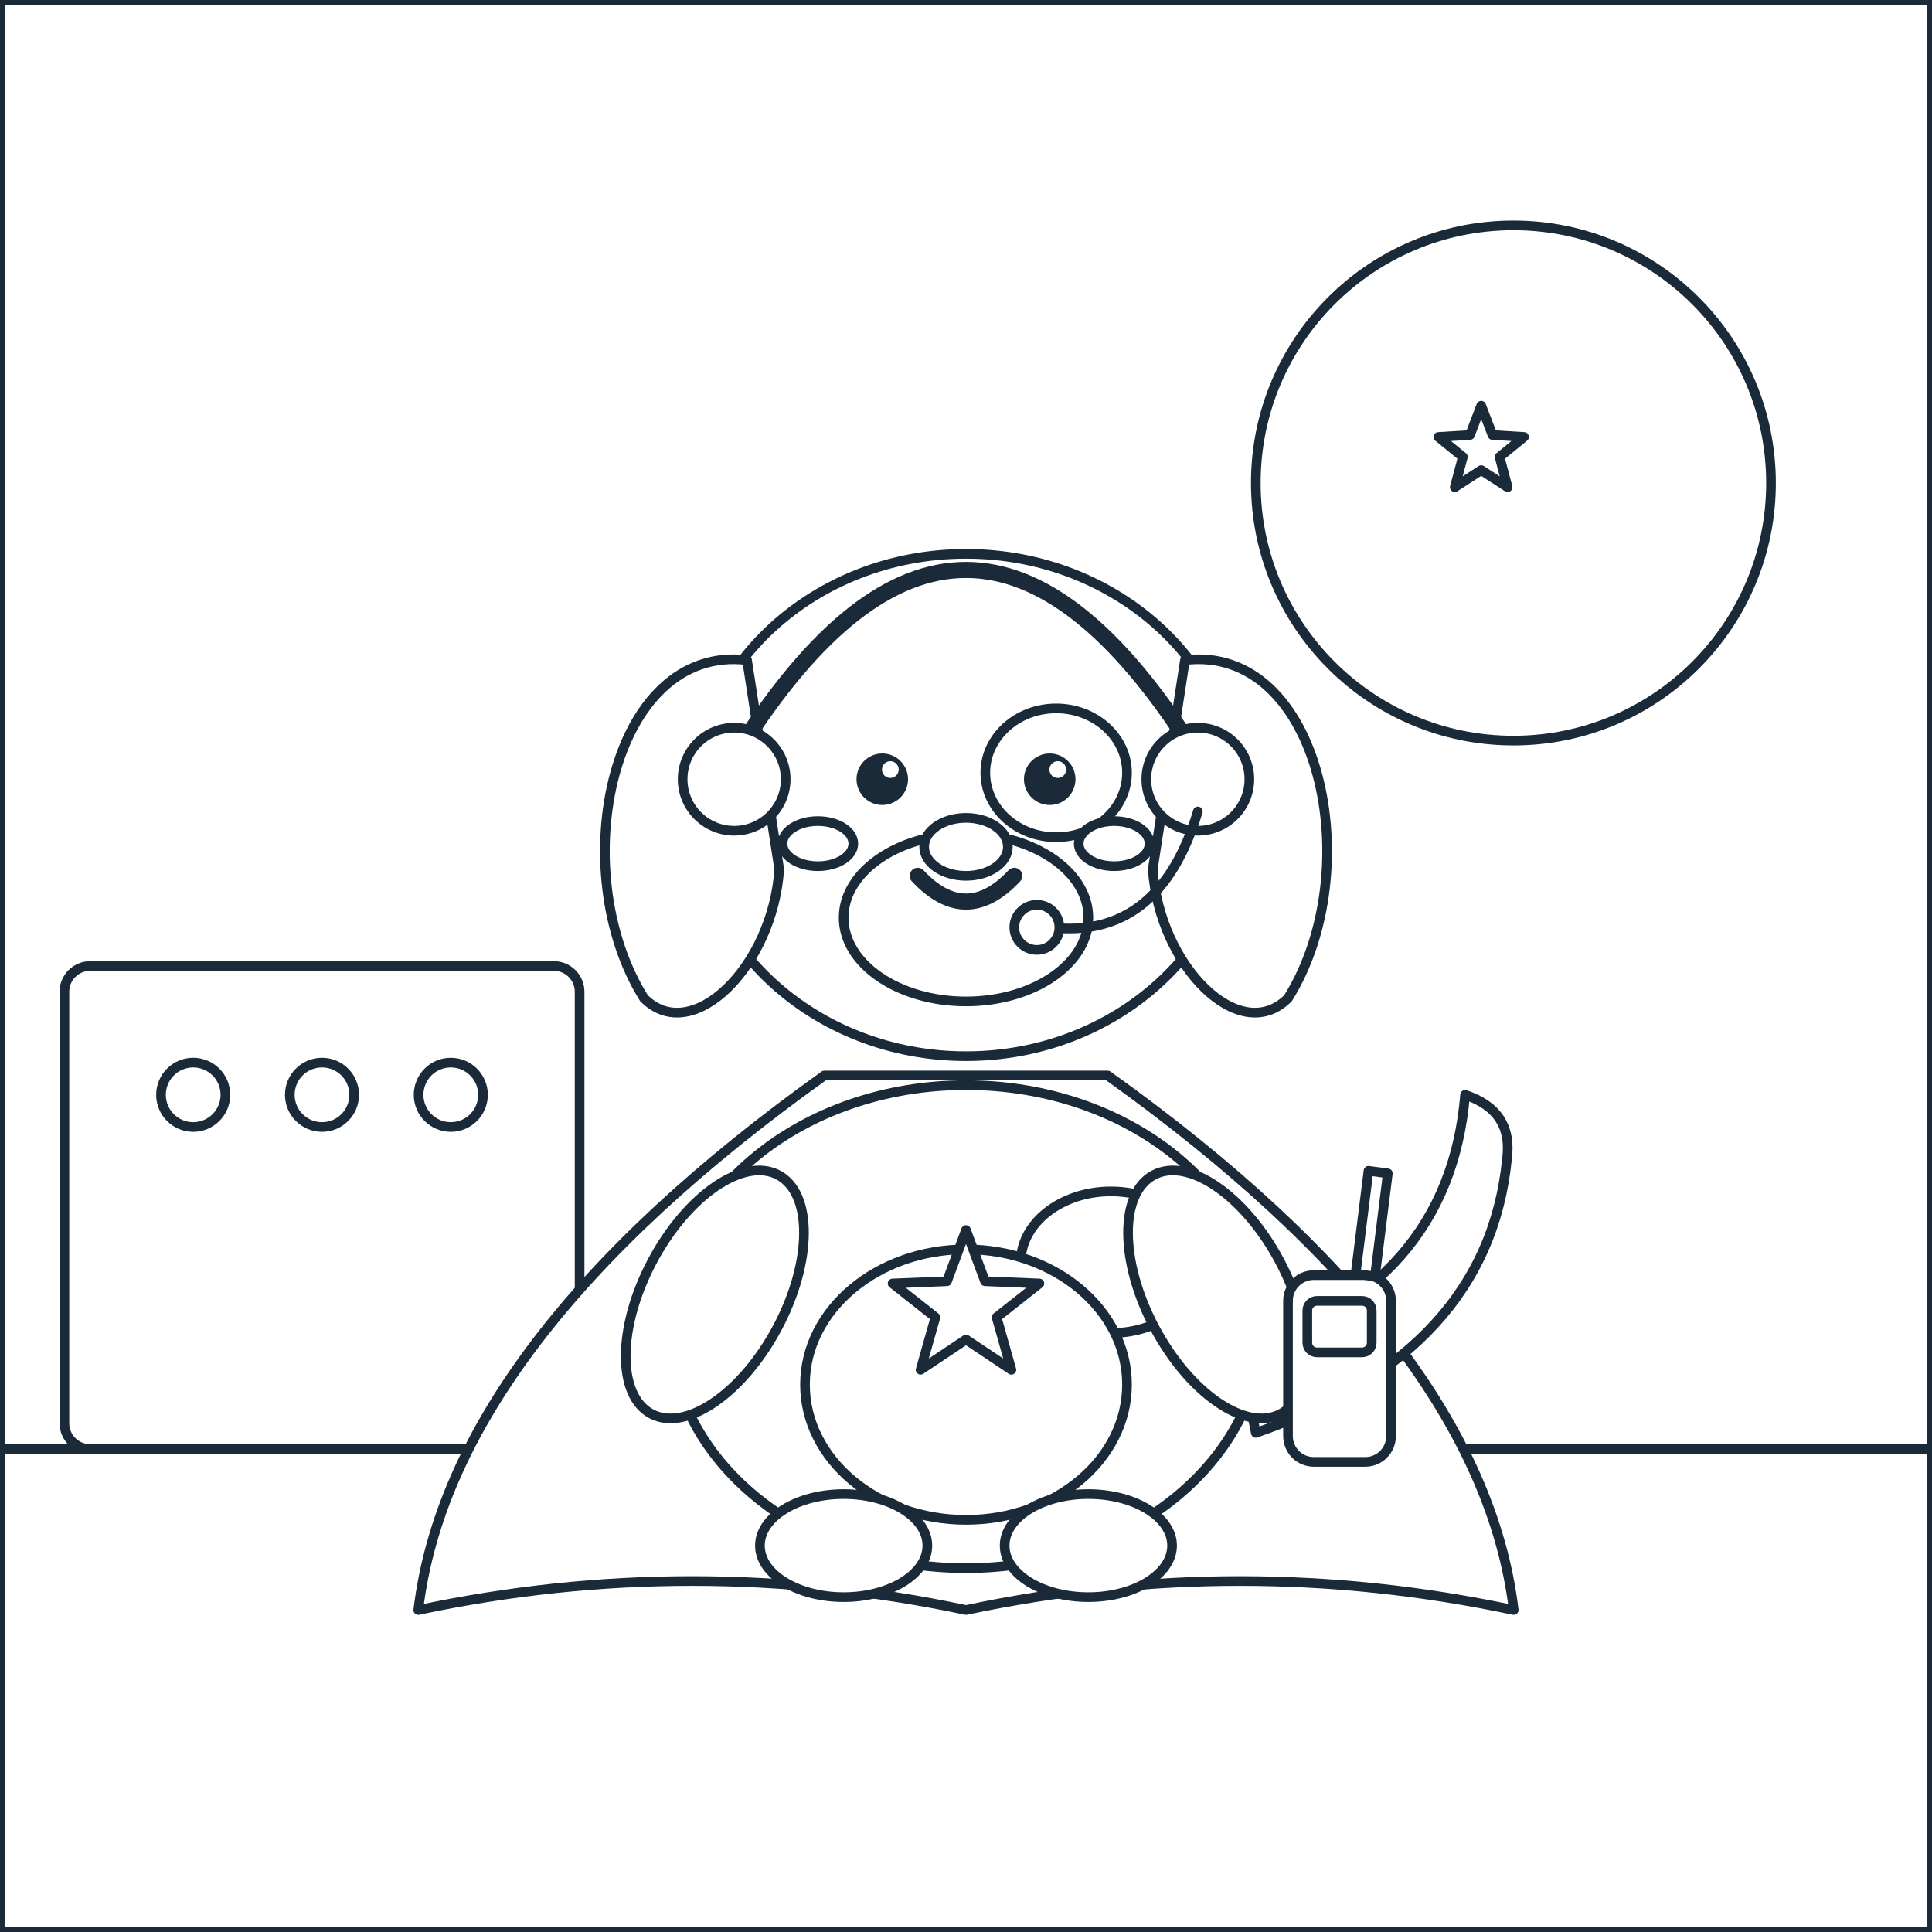
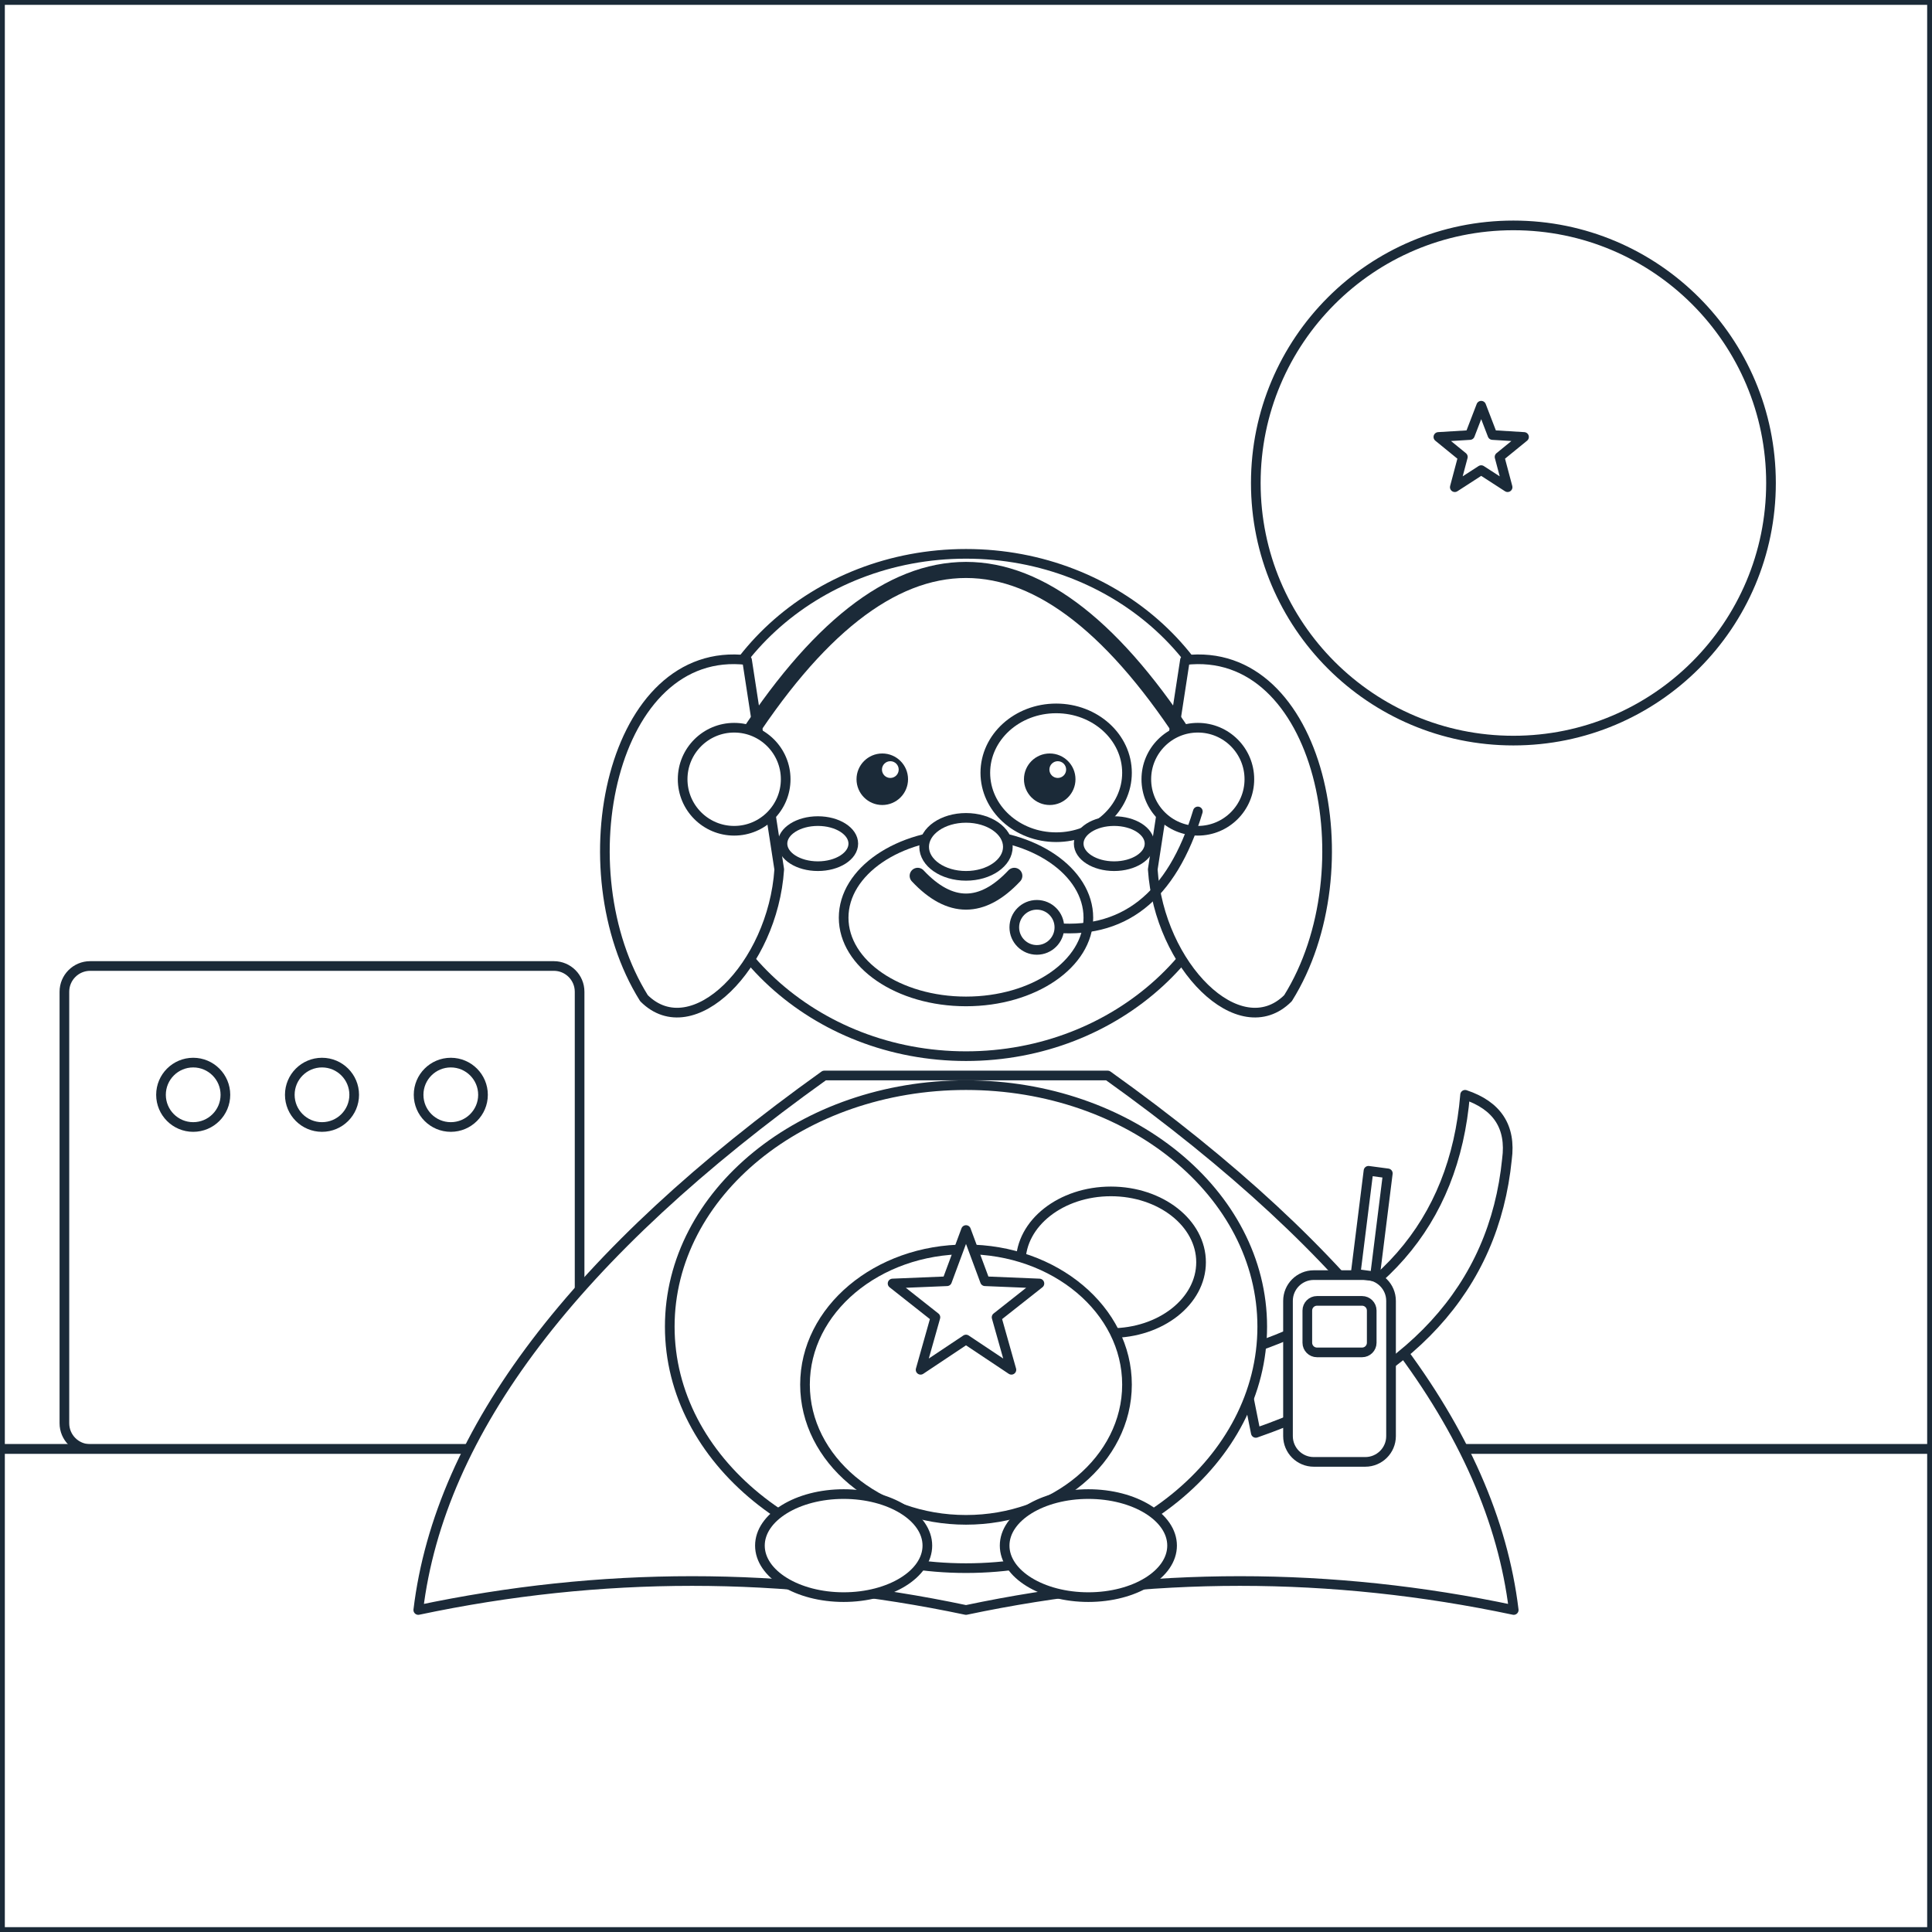
<svg xmlns="http://www.w3.org/2000/svg" viewBox="0 0 600 600" data-picture="cho-sieu-thu--chi-huy-doi">
  <g class="scene-back">
    <rect x="0" y="0" width="600" height="600" rx="0" id="r-nen-troi" data-region="nen-troi" class="region" fill="#FFFFFF" stroke="#1B2A38" stroke-width="3" stroke-linejoin="round" />
    <rect x="0" y="0" width="600" height="450" rx="0" id="r-tuong-tram" data-region="tuong-tram" class="region" fill="#FFFFFF" stroke="#1B2A38" stroke-width="3" stroke-linejoin="round" />
    <ellipse cx="470" cy="150" rx="80" ry="80" id="r-cua-so-tron-tram" data-region="cua-so-tron-tram" class="region" fill="#FFFFFF" stroke="#1B2A38" stroke-width="3" stroke-linejoin="round" />
    <polygon points="460,126 463.5,135.1 473.3,135.7 465.7,141.9 468.2,151.3 460,146 451.8,151.3 454.3,141.9 446.7,135.7 456.5,135.1" id="r-sao-cua-so-tram" data-region="sao-cua-so-tram" class="region" fill="#FFFFFF" stroke="#1B2A38" stroke-width="3" stroke-linejoin="round" />
    <rect x="20" y="300" width="160" height="150" rx="8" id="r-bang-dieu-khien" data-region="bang-dieu-khien" class="region" fill="#FFFFFF" stroke="#1B2A38" stroke-width="3" stroke-linejoin="round" />
    <ellipse cx="60" cy="340" rx="10" ry="10" id="r-nut-1" data-region="nut-1" class="region" fill="#FFFFFF" stroke="#1B2A38" stroke-width="3" stroke-linejoin="round" />
    <ellipse cx="100" cy="340" rx="10" ry="10" id="r-nut-2" data-region="nut-2" class="region" fill="#FFFFFF" stroke="#1B2A38" stroke-width="3" stroke-linejoin="round" />
    <ellipse cx="140" cy="340" rx="10" ry="10" id="r-nut-3" data-region="nut-3" class="region" fill="#FFFFFF" stroke="#1B2A38" stroke-width="3" stroke-linejoin="round" />
    <rect x="0" y="450" width="600" height="150" rx="0" id="r-san-nha" data-region="san-nha" class="region" fill="#FFFFFF" stroke="#1B2A38" stroke-width="3" stroke-linejoin="round" />
  </g>
  <g id="subject" class="subject anim-bounce">
    <path d="M 256 334 L 344 334 Q 460.1 417 470.1 500 Q 385.1 482 300 500 Q 214.9 482 129.9 500 Q 139.9 417 256 334 Z" id="r-ao-choang" data-region="ao-choang" class="region" fill="#FFFFFF" stroke="#1B2A38" stroke-width="3" stroke-linejoin="round" />
    <path d="M 385 420 Q 450 400 455 340 Q 470 345 468 360 Q 462 420 390 445 Z" id="r-duoi" data-region="duoi" class="region" fill="#FFFFFF" stroke="#1B2A38" stroke-width="3" stroke-linejoin="round" />
    <ellipse cx="300" cy="412" rx="92" ry="75" id="r-than" data-region="than" class="region" fill="#FFFFFF" stroke="#1B2A38" stroke-width="3" stroke-linejoin="round" />
    <ellipse cx="345" cy="392" rx="28" ry="22" id="r-dom-than" data-region="dom-than" class="region" fill="#FFFFFF" stroke="#1B2A38" stroke-width="3" stroke-linejoin="round" />
    <ellipse cx="300" cy="430" rx="50" ry="42" id="r-bung" data-region="bung" class="region" fill="#FFFFFF" stroke="#1B2A38" stroke-width="3" stroke-linejoin="round" />
    <ellipse cx="262" cy="480" rx="26" ry="16" id="r-chan-trai" data-region="chan-trai" class="region" fill="#FFFFFF" stroke="#1B2A38" stroke-width="3" stroke-linejoin="round" />
    <ellipse cx="338" cy="480" rx="26" ry="16" id="r-chan-phai" data-region="chan-phai" class="region" fill="#FFFFFF" stroke="#1B2A38" stroke-width="3" stroke-linejoin="round" />
    <ellipse cx="300" cy="250" rx="85" ry="78" id="r-dau" data-region="dau" class="region" fill="#FFFFFF" stroke="#1B2A38" stroke-width="3" stroke-linejoin="round" />
    <path d="M 232 205 C 190 200 175 270 200 310 C 215 325 240 300 242 270 Z" id="r-tai-trai" data-region="tai-trai" class="region" fill="#FFFFFF" stroke="#1B2A38" stroke-width="3" stroke-linejoin="round" />
    <path d="M 368 205 C 410 200 425 270 400 310 C 385 325 360 300 358 270 Z" id="r-tai-phai" data-region="tai-phai" class="region" fill="#FFFFFF" stroke="#1B2A38" stroke-width="3" stroke-linejoin="round" />
    <ellipse cx="328" cy="240" rx="22" ry="20" id="r-dom-mat" data-region="dom-mat" class="region" fill="#FFFFFF" stroke="#1B2A38" stroke-width="3" stroke-linejoin="round" />
    <ellipse cx="300" cy="285" rx="38" ry="26" id="r-mom" data-region="mom" class="region" fill="#FFFFFF" stroke="#1B2A38" stroke-width="3" stroke-linejoin="round" />
    <ellipse cx="300" cy="263" rx="13" ry="9" id="r-mui" data-region="mui" class="region" fill="#FFFFFF" stroke="#1B2A38" stroke-width="3" stroke-linejoin="round" />
-     <ellipse cx="222" cy="402" rx="22" ry="42" transform="rotate(28 222 402)" id="r-tay-trai" data-region="tay-trai" class="region" fill="#FFFFFF" stroke="#1B2A38" stroke-width="3" stroke-linejoin="round" />
-     <ellipse cx="378" cy="402" rx="22" ry="42" transform="rotate(-28 378 402)" id="r-tay-phai" data-region="tay-phai" class="region" fill="#FFFFFF" stroke="#1B2A38" stroke-width="3" stroke-linejoin="round" />
    <g class="deco" pointer-events="none">
      <circle cx="274" cy="242" r="8" fill="#1B2A38" />
    </g>
    <g class="deco" pointer-events="none">
      <circle cx="326" cy="242" r="8" fill="#1B2A38" />
    </g>
    <g class="deco" pointer-events="none">
      <circle cx="276.5" cy="239" r="2.6" fill="#FFFFFF" />
    </g>
    <g class="deco" pointer-events="none">
      <circle cx="328.5" cy="239" r="2.6" fill="#FFFFFF" />
    </g>
    <ellipse cx="254" cy="262" rx="11" ry="7" id="r-ma-trai" data-region="ma-trai" class="region" fill="#FFFFFF" stroke="#1B2A38" stroke-width="3" stroke-linejoin="round" />
    <ellipse cx="346" cy="262" rx="11" ry="7" id="r-ma-phai" data-region="ma-phai" class="region" fill="#FFFFFF" stroke="#1B2A38" stroke-width="3" stroke-linejoin="round" />
    <g class="deco" pointer-events="none">
      <path d="M 285 272 Q 300 288 315 272" fill="none" stroke="#1B2A38" stroke-width="5" stroke-linecap="round" stroke-linejoin="round" />
    </g>
    <g class="deco" pointer-events="none">
      <path d="M 230 232 Q 300 122 370 232" fill="none" stroke="#1B2A38" stroke-width="5" stroke-linecap="round" stroke-linejoin="round" />
    </g>
    <ellipse cx="228" cy="242" rx="16" ry="16" id="r-tai-nghe-trai" data-region="tai-nghe-trai" class="region" fill="#FFFFFF" stroke="#1B2A38" stroke-width="3" stroke-linejoin="round" />
    <ellipse cx="372" cy="242" rx="16" ry="16" id="r-tai-nghe-phai" data-region="tai-nghe-phai" class="region" fill="#FFFFFF" stroke="#1B2A38" stroke-width="3" stroke-linejoin="round" />
    <g class="deco" pointer-events="none">
      <path d="M 372 252 Q 360 292 326 288" fill="none" stroke="#1B2A38" stroke-width="3" stroke-linecap="round" stroke-linejoin="round" />
    </g>
    <ellipse cx="322" cy="288" rx="7" ry="7" id="r-mic" data-region="mic" class="region" fill="#FFFFFF" stroke="#1B2A38" stroke-width="3" stroke-linejoin="round" />
    <rect x="400" y="396" width="32" height="58" rx="8" id="r-bo-dam" data-region="bo-dam" class="region" fill="#FFFFFF" stroke="#1B2A38" stroke-width="3" stroke-linejoin="round" />
    <rect x="406" y="404" width="20" height="16" rx="3" id="r-man-bo-dam" data-region="man-bo-dam" class="region" fill="#FFFFFF" stroke="#1B2A38" stroke-width="3" stroke-linejoin="round" />
    <polygon points="427,396.4 431,364.4 425,363.6 421,395.6" id="r-ang-ten-bo-dam" data-region="ang-ten-bo-dam" class="region" fill="#FFFFFF" stroke="#1B2A38" stroke-width="3" stroke-linejoin="round" />
    <polygon points="300,382 305.9,397.9 322.8,398.6 309.5,409.1 314.1,425.4 300,416 285.9,425.4 290.5,409.1 277.2,398.6 294.1,397.9" id="r-sao-chi-huy" data-region="sao-chi-huy" class="region" fill="#FFFFFF" stroke="#1B2A38" stroke-width="3" stroke-linejoin="round" />
  </g>
  <g class="scene-front">

</g>
</svg>
